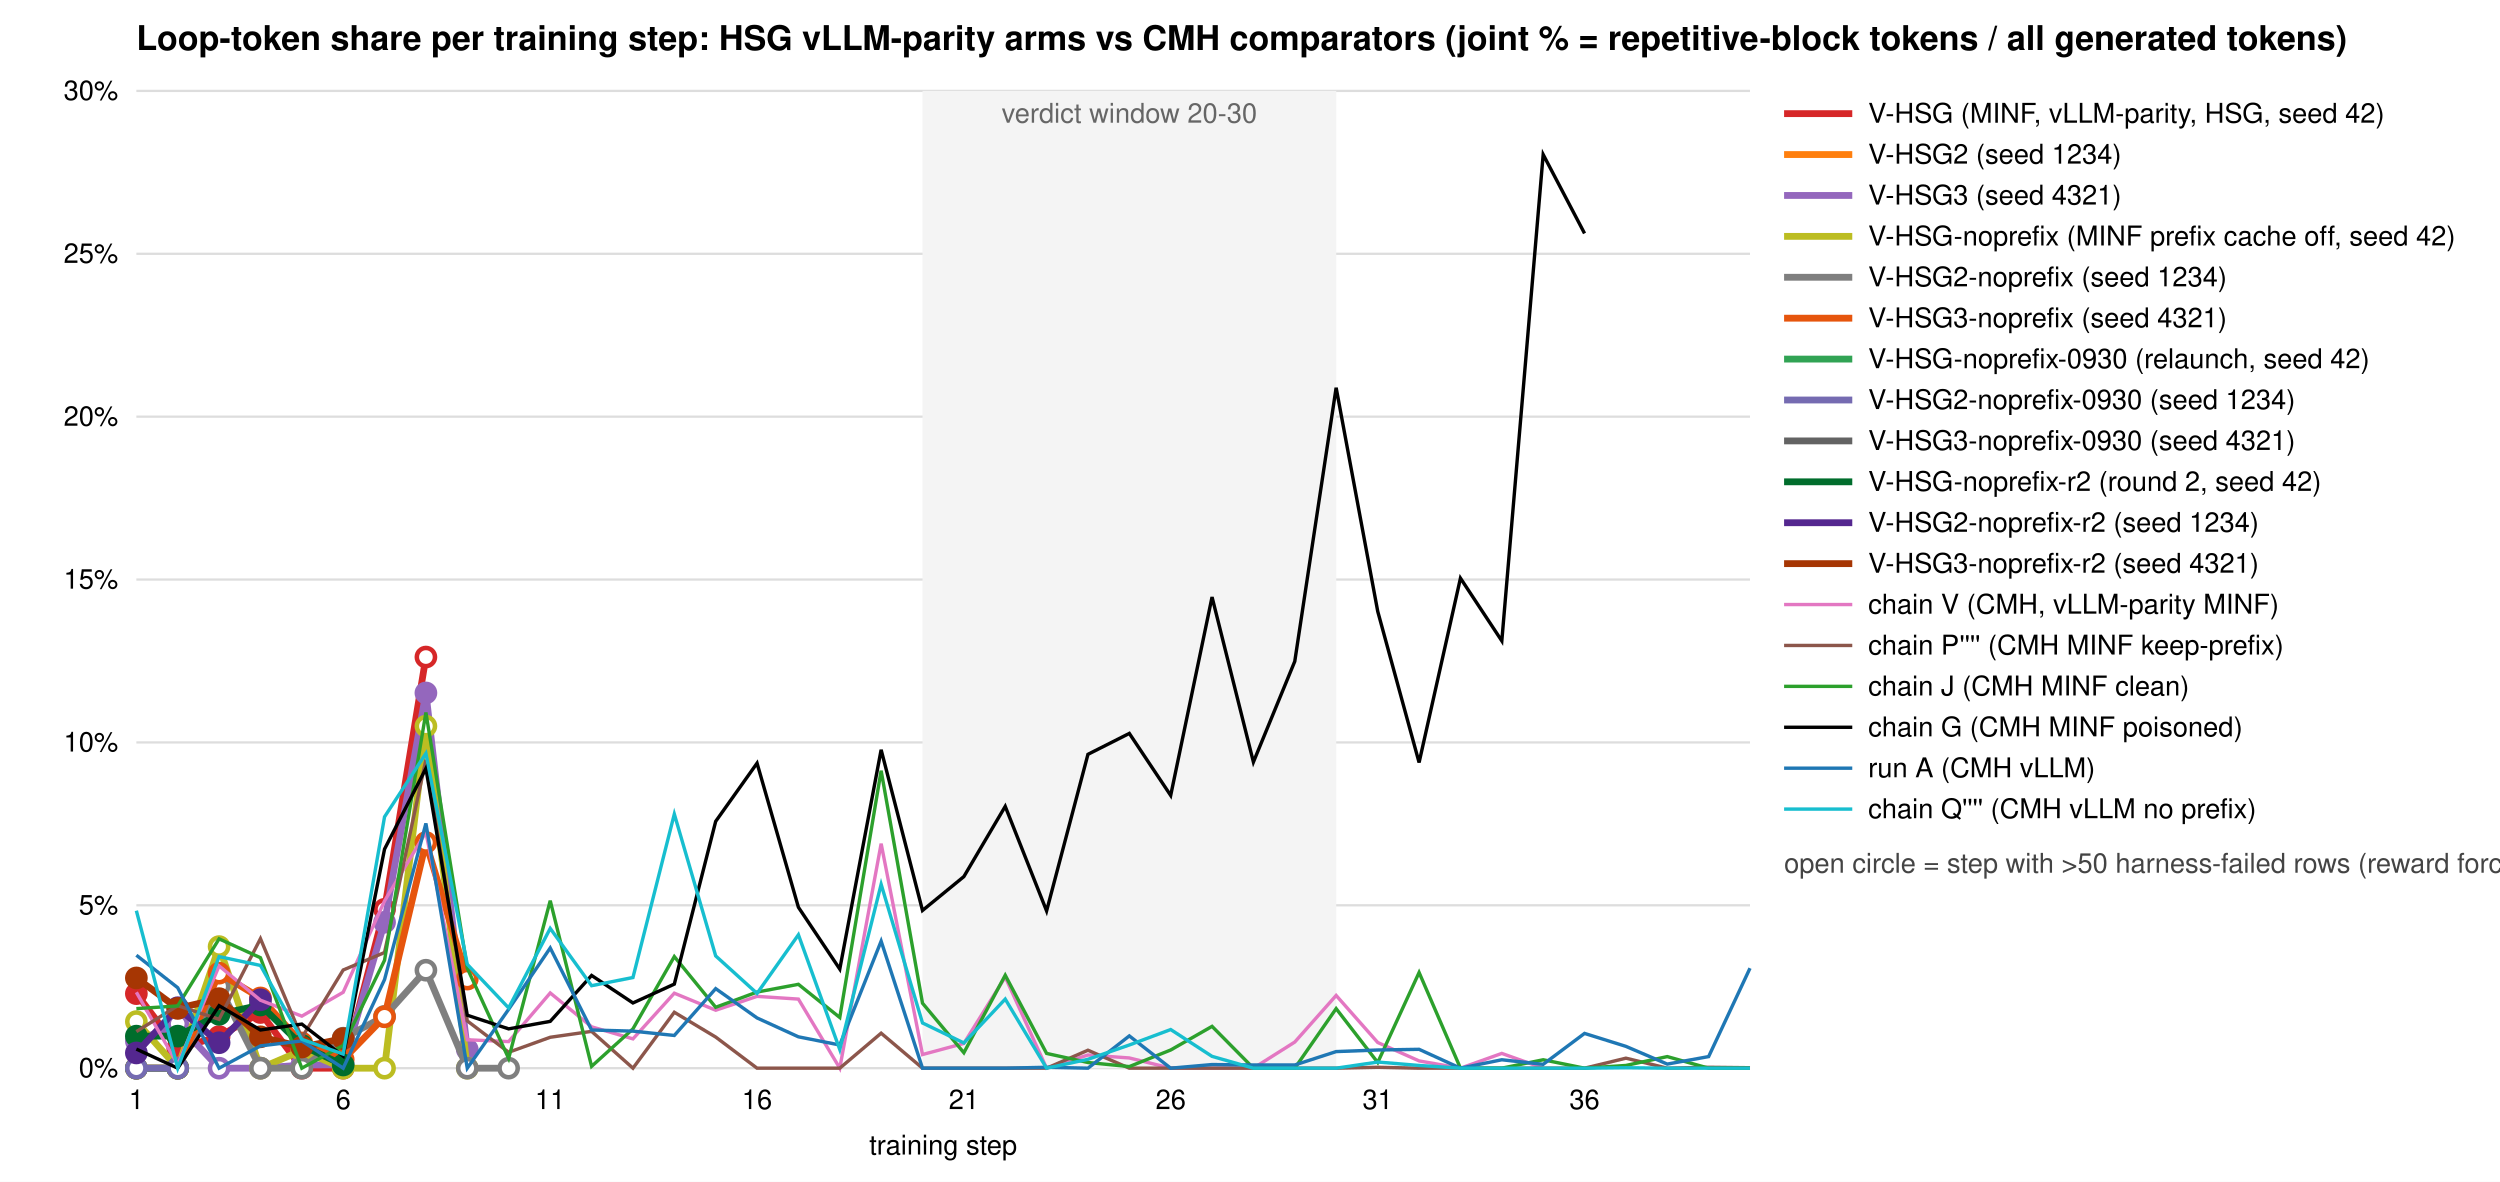
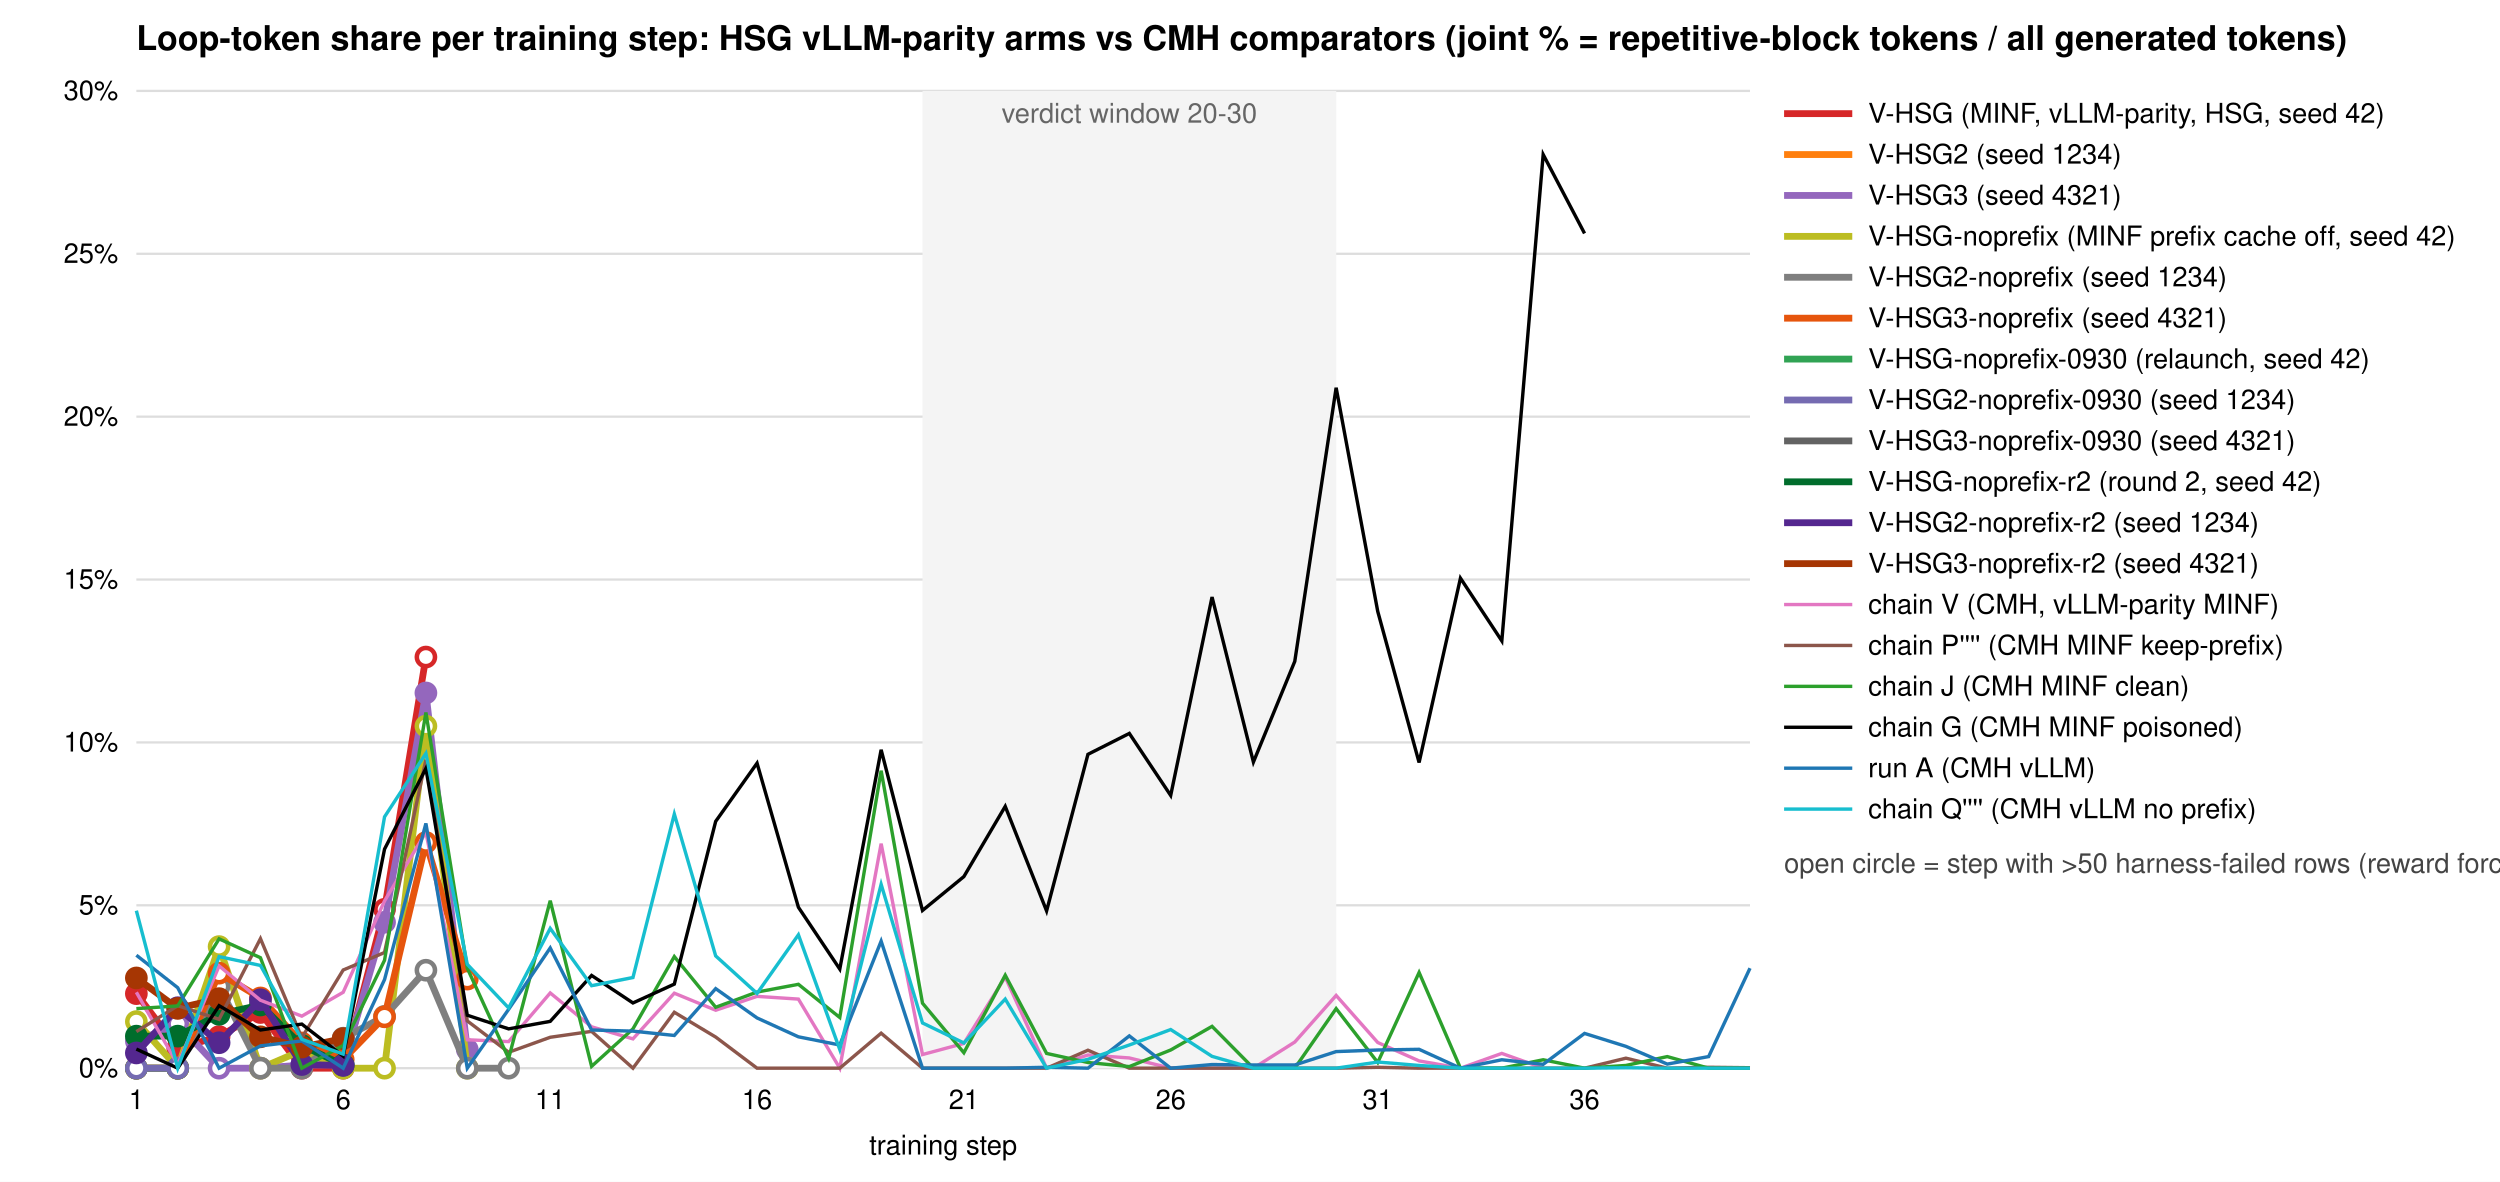
<svg xmlns="http://www.w3.org/2000/svg" width="1100" height="520" font-family="Helvetica,Arial" font-size="12">
  <rect width="1100" height="520" fill="white" />
  <text x="60" y="22" font-size="15" font-weight="bold">Loop-token share per training step: HSG vLLM-parity arms vs CMH comparators (joint % = repetitive-block tokens / all generated tokens)</text>
  <line x1="60" y1="470.0" x2="770" y2="470.0" stroke="#ddd" />
  <text x="52" y="474.0" text-anchor="end">0%</text>
  <line x1="60" y1="398.333" x2="770" y2="398.333" stroke="#ddd" />
  <text x="52" y="402.333" text-anchor="end">5%</text>
  <line x1="60" y1="326.667" x2="770" y2="326.667" stroke="#ddd" />
  <text x="52" y="330.667" text-anchor="end">10%</text>
  <line x1="60" y1="255.0" x2="770" y2="255.0" stroke="#ddd" />
  <text x="52" y="259.0" text-anchor="end">15%</text>
  <line x1="60" y1="183.333" x2="770" y2="183.333" stroke="#ddd" />
  <text x="52" y="187.333" text-anchor="end">20%</text>
  <line x1="60" y1="111.667" x2="770" y2="111.667" stroke="#ddd" />
  <text x="52" y="115.667" text-anchor="end">25%</text>
  <line x1="60" y1="40.0" x2="770" y2="40.0" stroke="#ddd" />
  <text x="52" y="44.0" text-anchor="end">30%</text>
  <text x="60.0" y="488" text-anchor="middle">1</text>
  <text x="151.026" y="488" text-anchor="middle">6</text>
  <text x="242.051" y="488" text-anchor="middle">11</text>
  <text x="333.077" y="488" text-anchor="middle">16</text>
  <text x="424.103" y="488" text-anchor="middle">21</text>
  <text x="515.128" y="488" text-anchor="middle">26</text>
  <text x="606.154" y="488" text-anchor="middle">31</text>
  <text x="697.179" y="488" text-anchor="middle">36</text>
  <text x="415.0" y="508" text-anchor="middle">training step</text>
  <rect x="405.897" y="40" width="182.051" height="430" fill="#f4f4f4" />
  <text x="496.923" y="54" text-anchor="middle" fill="#666">verdict window 20-30</text>
  <polyline fill="none" stroke="#d62728" stroke-width="3" points="60.0,437.2 78.2,461.2 96.4,456.1 114.6,445.5 132.8,470.0 151.0,470.0 169.2,400.1 187.4,289.1" />
  <circle cx="60.0" cy="437.2" r="4" fill="#d62728" stroke="#d62728" stroke-width="2" />
  <circle cx="78.2" cy="461.2" r="4" fill="#d62728" stroke="#d62728" stroke-width="2" />
  <circle cx="96.4" cy="456.1" r="4" fill="#d62728" stroke="#d62728" stroke-width="2" />
  <circle cx="114.6" cy="445.5" r="4" fill="#d62728" stroke="#d62728" stroke-width="2" />
  <circle cx="132.8" cy="470.0" r="4" fill="white" stroke="#d62728" stroke-width="2" />
  <circle cx="151.0" cy="470.0" r="4" fill="white" stroke="#d62728" stroke-width="2" />
  <circle cx="169.2" cy="400.1" r="4" fill="white" stroke="#d62728" stroke-width="2" />
  <circle cx="187.4" cy="289.1" r="4" fill="white" stroke="#d62728" stroke-width="2" />
  <line x1="785" y1="50" x2="815" y2="50" stroke="#d62728" stroke-width="3" />
  <text x="822" y="54">V-HSG (MINF, vLLM-parity, HSG, seed 42)</text>
  <polyline fill="none" stroke="#ff7f0e" stroke-width="3" points="60.0,470.0 78.2,470.0" />
  <circle cx="60.0" cy="470.0" r="4" fill="white" stroke="#ff7f0e" stroke-width="2" />
  <circle cx="78.2" cy="470.0" r="4" fill="white" stroke="#ff7f0e" stroke-width="2" />
  <line x1="785" y1="68" x2="815" y2="68" stroke="#ff7f0e" stroke-width="3" />
  <text x="822" y="72">V-HSG2 (seed 1234)</text>
  <polyline fill="none" stroke="#9467bd" stroke-width="3" points="60.0,458.1 78.2,450.5 96.4,470.0 114.6,470.0 132.8,468.6 151.0,468.5 169.2,405.8 187.4,304.9 205.6,461.8" />
  <circle cx="60.0" cy="458.1" r="4" fill="white" stroke="#9467bd" stroke-width="2" />
  <circle cx="78.2" cy="450.5" r="4" fill="white" stroke="#9467bd" stroke-width="2" />
  <circle cx="96.4" cy="470.0" r="4" fill="white" stroke="#9467bd" stroke-width="2" />
  <circle cx="114.6" cy="470.0" r="4" fill="white" stroke="#9467bd" stroke-width="2" />
  <circle cx="132.8" cy="468.6" r="4" fill="white" stroke="#9467bd" stroke-width="2" />
  <circle cx="151.0" cy="468.5" r="4" fill="white" stroke="#9467bd" stroke-width="2" />
  <circle cx="169.2" cy="405.8" r="4" fill="#9467bd" stroke="#9467bd" stroke-width="2" />
  <circle cx="187.4" cy="304.9" r="4" fill="#9467bd" stroke="#9467bd" stroke-width="2" />
  <circle cx="205.6" cy="461.8" r="4" fill="#9467bd" stroke="#9467bd" stroke-width="2" />
  <line x1="785" y1="86" x2="815" y2="86" stroke="#9467bd" stroke-width="3" />
  <text x="822" y="90">V-HSG3 (seed 4321)</text>
  <polyline fill="none" stroke="#bcbd22" stroke-width="3" points="60.0,449.5 78.2,470.0 96.4,416.5 114.6,470.0 132.8,462.2 151.0,470.0 169.2,470.0 187.4,319.5 205.6,470.0" />
  <circle cx="60.0" cy="449.5" r="4" fill="white" stroke="#bcbd22" stroke-width="2" />
  <circle cx="78.2" cy="470.0" r="4" fill="#bcbd22" stroke="#bcbd22" stroke-width="2" />
  <circle cx="96.4" cy="416.5" r="4" fill="white" stroke="#bcbd22" stroke-width="2" />
  <circle cx="114.6" cy="470.0" r="4" fill="white" stroke="#bcbd22" stroke-width="2" />
  <circle cx="132.8" cy="462.2" r="4" fill="white" stroke="#bcbd22" stroke-width="2" />
  <circle cx="151.0" cy="470.0" r="4" fill="white" stroke="#bcbd22" stroke-width="2" />
  <circle cx="169.2" cy="470.0" r="4" fill="white" stroke="#bcbd22" stroke-width="2" />
  <circle cx="187.4" cy="319.5" r="4" fill="white" stroke="#bcbd22" stroke-width="2" />
  <circle cx="205.6" cy="470.0" r="4" fill="white" stroke="#bcbd22" stroke-width="2" />
  <line x1="785" y1="104" x2="815" y2="104" stroke="#bcbd22" stroke-width="3" />
  <text x="822" y="108">V-HSG-noprefix (MINF prefix cache off, seed 42)</text>
  <polyline fill="none" stroke="#7f7f7f" stroke-width="3" points="60.0,470.0 78.2,470.0 96.4,434.0 114.6,470.0 132.8,470.0 151.0,456.8 169.2,447.2 187.4,426.9 205.6,470.0 223.8,470.0" />
  <circle cx="60.0" cy="470.0" r="4" fill="white" stroke="#7f7f7f" stroke-width="2" />
  <circle cx="78.2" cy="470.0" r="4" fill="white" stroke="#7f7f7f" stroke-width="2" />
  <circle cx="96.4" cy="434.0" r="4" fill="white" stroke="#7f7f7f" stroke-width="2" />
  <circle cx="114.6" cy="470.0" r="4" fill="white" stroke="#7f7f7f" stroke-width="2" />
  <circle cx="132.8" cy="470.0" r="4" fill="white" stroke="#7f7f7f" stroke-width="2" />
  <circle cx="151.0" cy="456.8" r="4" fill="white" stroke="#7f7f7f" stroke-width="2" />
  <circle cx="169.2" cy="447.2" r="4" fill="white" stroke="#7f7f7f" stroke-width="2" />
  <circle cx="187.4" cy="426.9" r="4" fill="white" stroke="#7f7f7f" stroke-width="2" />
  <circle cx="205.6" cy="470.0" r="4" fill="white" stroke="#7f7f7f" stroke-width="2" />
  <circle cx="223.8" cy="470.0" r="4" fill="white" stroke="#7f7f7f" stroke-width="2" />
  <line x1="785" y1="122" x2="815" y2="122" stroke="#7f7f7f" stroke-width="3" />
  <text x="822" y="126">V-HSG2-noprefix (seed 1234)</text>
  <polyline fill="none" stroke="#e6550d" stroke-width="3" points="60.0,470.0 78.2,470.0 96.4,428.2 114.6,439.1 132.8,458.9 151.0,466.2 169.2,447.4 187.4,370.7 205.6,430.8" />
  <circle cx="60.0" cy="470.0" r="4" fill="white" stroke="#e6550d" stroke-width="2" />
  <circle cx="78.2" cy="470.0" r="4" fill="white" stroke="#e6550d" stroke-width="2" />
  <circle cx="96.4" cy="428.2" r="4" fill="white" stroke="#e6550d" stroke-width="2" />
  <circle cx="114.6" cy="439.1" r="4" fill="white" stroke="#e6550d" stroke-width="2" />
  <circle cx="132.8" cy="458.9" r="4" fill="white" stroke="#e6550d" stroke-width="2" />
  <circle cx="151.0" cy="466.2" r="4" fill="#e6550d" stroke="#e6550d" stroke-width="2" />
  <circle cx="169.2" cy="447.4" r="4" fill="white" stroke="#e6550d" stroke-width="2" />
  <circle cx="187.4" cy="370.7" r="4" fill="white" stroke="#e6550d" stroke-width="2" />
  <circle cx="205.6" cy="430.8" r="4" fill="white" stroke="#e6550d" stroke-width="2" />
  <line x1="785" y1="140" x2="815" y2="140" stroke="#e6550d" stroke-width="3" />
  <text x="822" y="144">V-HSG3-noprefix (seed 4321)</text>
  <polyline fill="none" stroke="#31a354" stroke-width="3" points="60.0,470.0 78.2,470.0" />
  <circle cx="60.0" cy="470.0" r="4" fill="white" stroke="#31a354" stroke-width="2" />
  <circle cx="78.2" cy="470.0" r="4" fill="white" stroke="#31a354" stroke-width="2" />
  <line x1="785" y1="158" x2="815" y2="158" stroke="#31a354" stroke-width="3" />
  <text x="822" y="162">V-HSG-noprefix-0930 (relaunch, seed 42)</text>
  <polyline fill="none" stroke="#756bb1" stroke-width="3" points="60.0,470.0 78.2,470.0" />
  <circle cx="60.0" cy="470.0" r="4" fill="white" stroke="#756bb1" stroke-width="2" />
  <circle cx="78.2" cy="470.0" r="4" fill="white" stroke="#756bb1" stroke-width="2" />
  <line x1="785" y1="176" x2="815" y2="176" stroke="#756bb1" stroke-width="3" />
  <text x="822" y="180">V-HSG2-noprefix-0930 (seed 1234)</text>
  <line x1="785" y1="194" x2="815" y2="194" stroke="#636363" stroke-width="3" />
  <text x="822" y="198">V-HSG3-noprefix-0930 (seed 4321)</text>
  <polyline fill="none" stroke="#006d2c" stroke-width="3" points="60.0,455.9 78.2,455.9 96.4,446.3 114.6,442.2 132.8,460.0 151.0,468.6" />
  <circle cx="60.0" cy="455.9" r="4" fill="#006d2c" stroke="#006d2c" stroke-width="2" />
  <circle cx="78.2" cy="455.9" r="4" fill="#006d2c" stroke="#006d2c" stroke-width="2" />
  <circle cx="96.4" cy="446.3" r="4" fill="#006d2c" stroke="#006d2c" stroke-width="2" />
  <circle cx="114.6" cy="442.2" r="4" fill="#006d2c" stroke="#006d2c" stroke-width="2" />
  <circle cx="132.8" cy="460.0" r="4" fill="#006d2c" stroke="#006d2c" stroke-width="2" />
  <circle cx="151.0" cy="468.6" r="4" fill="#006d2c" stroke="#006d2c" stroke-width="2" />
  <line x1="785" y1="212" x2="815" y2="212" stroke="#006d2c" stroke-width="3" />
  <text x="822" y="216">V-HSG-noprefix-r2 (round 2, seed 42)</text>
-   <polyline fill="none" stroke="#54278f" stroke-width="3" points="60.0,463.3 78.2,443.4 96.4,458.8 114.6,439.9" />
+   <polyline fill="none" stroke="#54278f" stroke-width="3" points="60.0,463.3 78.2,443.4 96.4,458.8 114.6,439.9 132.8,468.4 151.0,468.8" />
  <circle cx="60.0" cy="463.3" r="4" fill="#54278f" stroke="#54278f" stroke-width="2" />
  <circle cx="78.2" cy="443.4" r="4" fill="#54278f" stroke="#54278f" stroke-width="2" />
  <circle cx="96.4" cy="458.8" r="4" fill="#54278f" stroke="#54278f" stroke-width="2" />
  <circle cx="114.6" cy="439.9" r="4" fill="#54278f" stroke="#54278f" stroke-width="2" />
+   <circle cx="132.8" cy="468.4" r="4" fill="#54278f" stroke="#54278f" stroke-width="2" />
+   <circle cx="151.0" cy="468.8" r="4" fill="#54278f" stroke="#54278f" stroke-width="2" />
  <line x1="785" y1="230" x2="815" y2="230" stroke="#54278f" stroke-width="3" />
  <text x="822" y="234">V-HSG2-noprefix-r2 (seed 1234)</text>
  <polyline fill="none" stroke="#a63603" stroke-width="3" points="60.0,430.3 78.2,443.7 96.4,439.4 114.6,456.2 132.8,460.7 151.0,457.0" />
  <circle cx="60.0" cy="430.3" r="4" fill="#a63603" stroke="#a63603" stroke-width="2" />
  <circle cx="78.2" cy="443.7" r="4" fill="#a63603" stroke="#a63603" stroke-width="2" />
  <circle cx="96.4" cy="439.4" r="4" fill="#a63603" stroke="#a63603" stroke-width="2" />
  <circle cx="114.6" cy="456.2" r="4" fill="#a63603" stroke="#a63603" stroke-width="2" />
  <circle cx="132.8" cy="460.7" r="4" fill="#a63603" stroke="#a63603" stroke-width="2" />
  <circle cx="151.0" cy="457.0" r="4" fill="#a63603" stroke="#a63603" stroke-width="2" />
  <line x1="785" y1="248" x2="815" y2="248" stroke="#a63603" stroke-width="3" />
  <text x="822" y="252">V-HSG3-noprefix-r2 (seed 4321)</text>
  <polyline fill="none" stroke="#e377c2" stroke-width="1.5" points="60.0,436.6 78.2,468.4 96.4,425.0 114.6,440.1 132.8,447.1 151.0,436.6 169.2,396.4 187.4,366.2 205.6,457.5 223.8,458.3 242.1,436.9 260.3,451.8 278.5,457.1 296.7,437.0 314.9,444.5 333.1,438.4 351.3,439.6 369.5,470.0 387.7,371.2 405.9,464.0 424.1,459.1 442.3,429.9 460.5,470.0 478.7,464.2 496.9,465.5 515.1,470.0 533.3,470.0 551.5,470.0 569.7,458.5 587.9,438.0 606.2,458.7 624.4,466.8 642.6,470.0 660.8,463.5 679.0,470.0" />
  <line x1="785" y1="266" x2="815" y2="266" stroke="#e377c2" stroke-width="1.5" />
  <text x="822" y="270">chain V (CMH, vLLM-parity MINF)</text>
  <polyline fill="none" stroke="#8c564b" stroke-width="1.5" points="60.0,453.9 78.2,442.5 96.4,448.5 114.6,413.0 132.8,456.6 151.0,426.8 169.2,419.1 187.4,334.3 205.6,449.2 223.8,463.0 242.1,456.4 260.3,453.8 278.5,470.0 296.7,445.4 314.9,456.3 333.1,470.0 351.3,470.0 369.5,470.0 387.7,454.6 405.9,470.0 424.1,470.0 442.3,470.0 460.5,470.0 478.7,462.1 496.9,470.0 515.1,470.0 533.3,470.0 551.5,470.0 569.7,470.0 587.9,470.0 606.2,469.6 624.4,470.0 642.6,470.0 660.8,470.0 679.0,470.0 697.2,470.0 715.4,465.6 733.6,470.0 751.8,469.6 770.0,469.8" />
  <line x1="785" y1="284" x2="815" y2="284" stroke="#8c564b" stroke-width="1.5" />
  <text x="822" y="288">chain P'''' (CMH MINF keep-prefix)</text>
  <polyline fill="none" stroke="#2ca02c" stroke-width="1.5" points="60.0,443.8 78.2,442.6 96.4,413.1 114.6,421.4 132.8,470.0 151.0,460.0 169.2,422.5 187.4,313.5 205.6,426.0 223.8,465.7 242.1,396.3 260.3,469.2 278.5,452.7 296.7,420.9 314.9,443.2 333.1,436.5 351.3,433.1 369.5,447.7 387.7,339.1 405.9,441.4 424.1,463.2 442.3,429.1 460.5,463.5 478.7,467.5 496.9,469.3 515.1,462.0 533.3,451.6 551.5,470.0 569.7,470.0 587.9,443.8 606.2,467.5 624.4,427.9 642.6,470.0 660.8,470.0 679.0,466.3 697.2,470.0 715.4,468.8 733.6,464.9 751.8,470.0 770.0,470.0" />
  <line x1="785" y1="302" x2="815" y2="302" stroke="#2ca02c" stroke-width="1.5" />
  <text x="822" y="306">chain J (CMH MINF clean)</text>
  <polyline fill="none" stroke="#000000" stroke-width="1.5" points="60.0,461.6 78.2,470.0 96.4,442.5 114.6,453.2 132.8,450.6 151.0,464.7 169.2,373.6 187.4,338.1 205.6,446.7 223.8,452.7 242.1,449.4 260.3,429.2 278.5,441.3 296.7,433.0 314.9,361.4 333.1,335.8 351.3,399.2 369.5,426.4 387.7,329.9 405.9,400.6 424.1,385.7 442.3,354.8 460.5,400.8 478.7,331.9 496.9,322.7 515.1,350.0 533.3,262.7 551.5,335.3 569.7,291.0 587.9,170.6 606.2,269.0 624.4,335.5 642.6,254.4 660.8,282.0 679.0,68.0 697.2,102.7" />
  <line x1="785" y1="320" x2="815" y2="320" stroke="#000000" stroke-width="1.5" />
  <text x="822" y="324">chain G (CMH MINF poisoned)</text>
  <polyline fill="none" stroke="#1f77b4" stroke-width="1.5" points="60.0,420.3 78.2,434.6 96.4,470.0 114.6,460.2 132.8,458.0 151.0,470.0 169.2,431.0 187.4,362.3 205.6,470.0 223.8,444.1 242.1,417.1 260.3,453.2 278.5,453.7 296.7,455.6 314.9,435.0 333.1,447.9 351.3,456.2 369.5,459.8 387.7,414.1 405.9,470.0 424.1,470.0 442.3,470.0 460.5,469.6 478.7,470.0 496.9,455.8 515.1,470.0 533.3,468.4 551.5,468.6 569.7,468.6 587.9,462.7 606.2,462.0 624.4,461.7 642.6,470.0 660.8,466.3 679.0,468.3 697.2,454.7 715.4,460.4 733.6,468.2 751.8,464.9 770.0,426.0" />
  <line x1="785" y1="338" x2="815" y2="338" stroke="#1f77b4" stroke-width="1.5" />
  <text x="822" y="342">run A (CMH vLLM)</text>
  <polyline fill="none" stroke="#17becf" stroke-width="1.5" points="60.0,400.7 78.2,470.0 96.4,420.9 114.6,424.8 132.8,457.3 151.0,463.8 169.2,359.4 187.4,331.5 205.6,424.3 223.8,443.5 242.1,408.5 260.3,433.7 278.5,430.1 296.7,358.2 314.9,420.6 333.1,437.1 351.3,411.3 369.5,461.8 387.7,389.1 405.9,450.1 424.1,458.9 442.3,439.6 460.5,470.0 478.7,466.1 496.9,459.8 515.1,453.0 533.3,464.8 551.5,470.0 569.7,470.0 587.9,470.0 606.2,467.3 624.4,468.8 642.6,470.0 660.8,470.0 679.0,470.0 697.2,470.0 715.4,469.8 733.6,470.0 751.8,470.0 770.0,470.0" />
  <line x1="785" y1="356" x2="815" y2="356" stroke="#17becf" stroke-width="1.5" />
  <text x="822" y="360">chain Q'''' (CMH vLLM no prefix)</text>
  <text x="785" y="384" fill="#444">open circle = step with &gt;50 harness-failed rows (reward forced 0)</text>
</svg>
